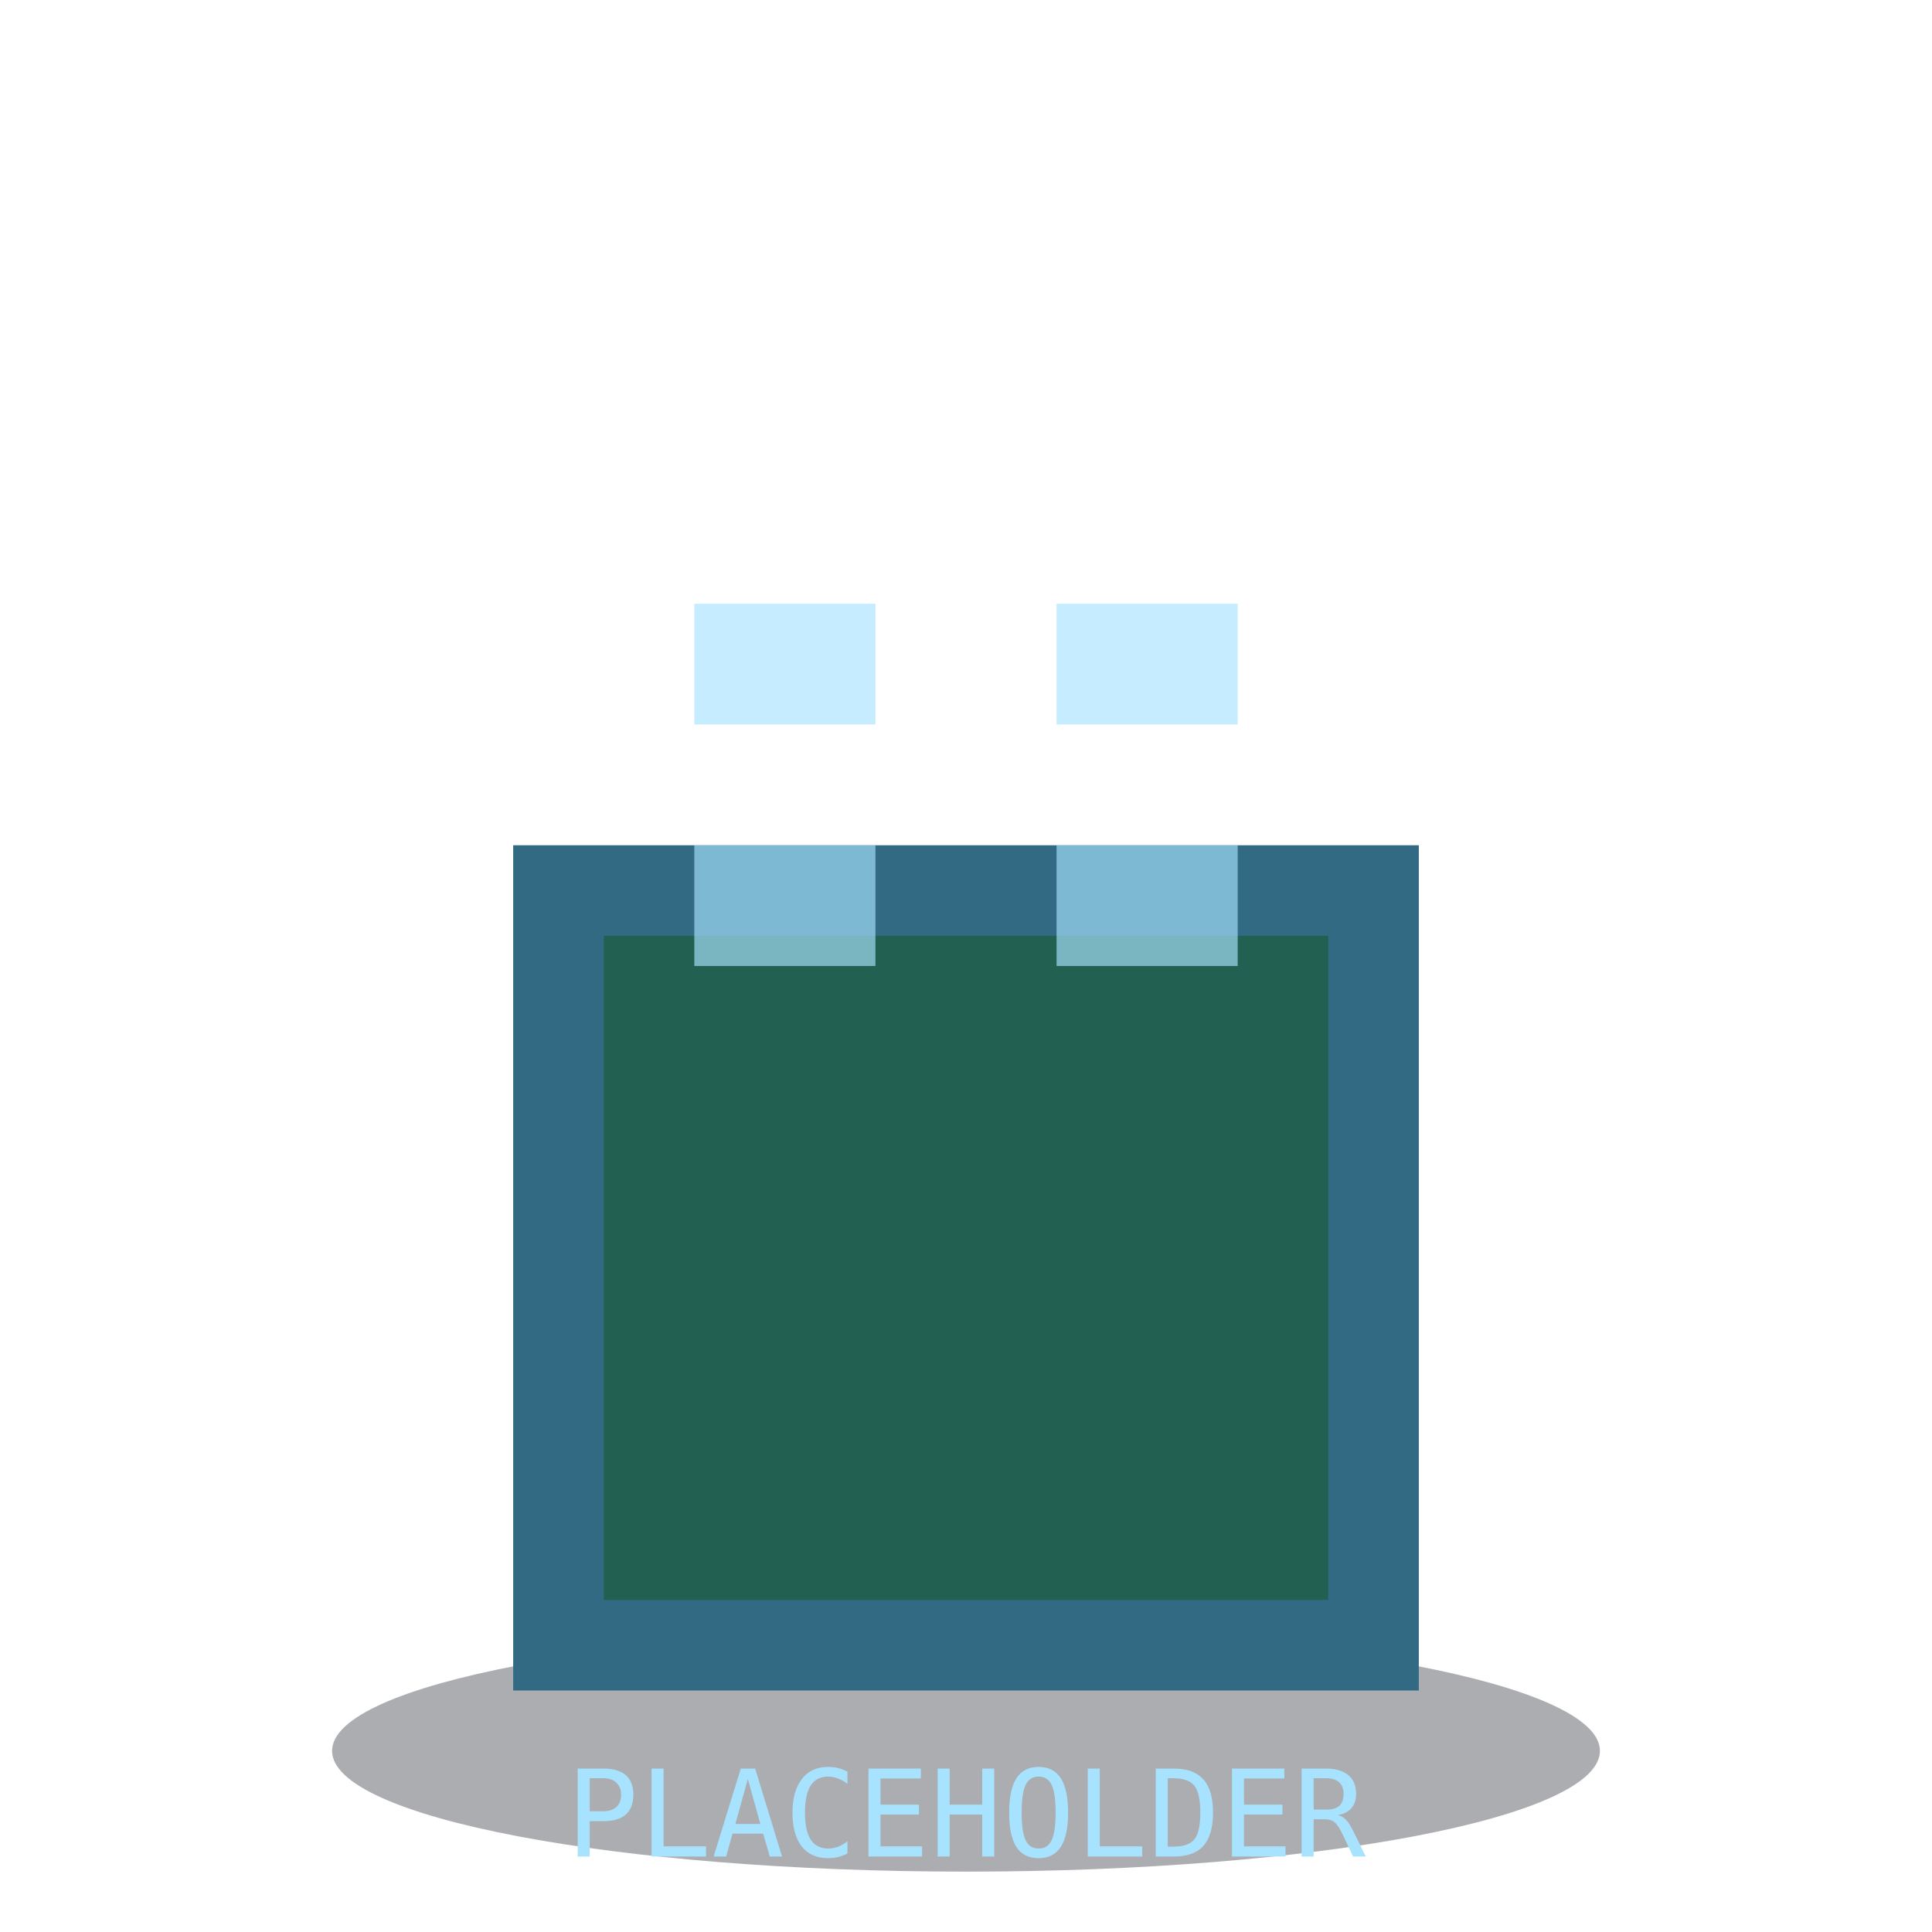
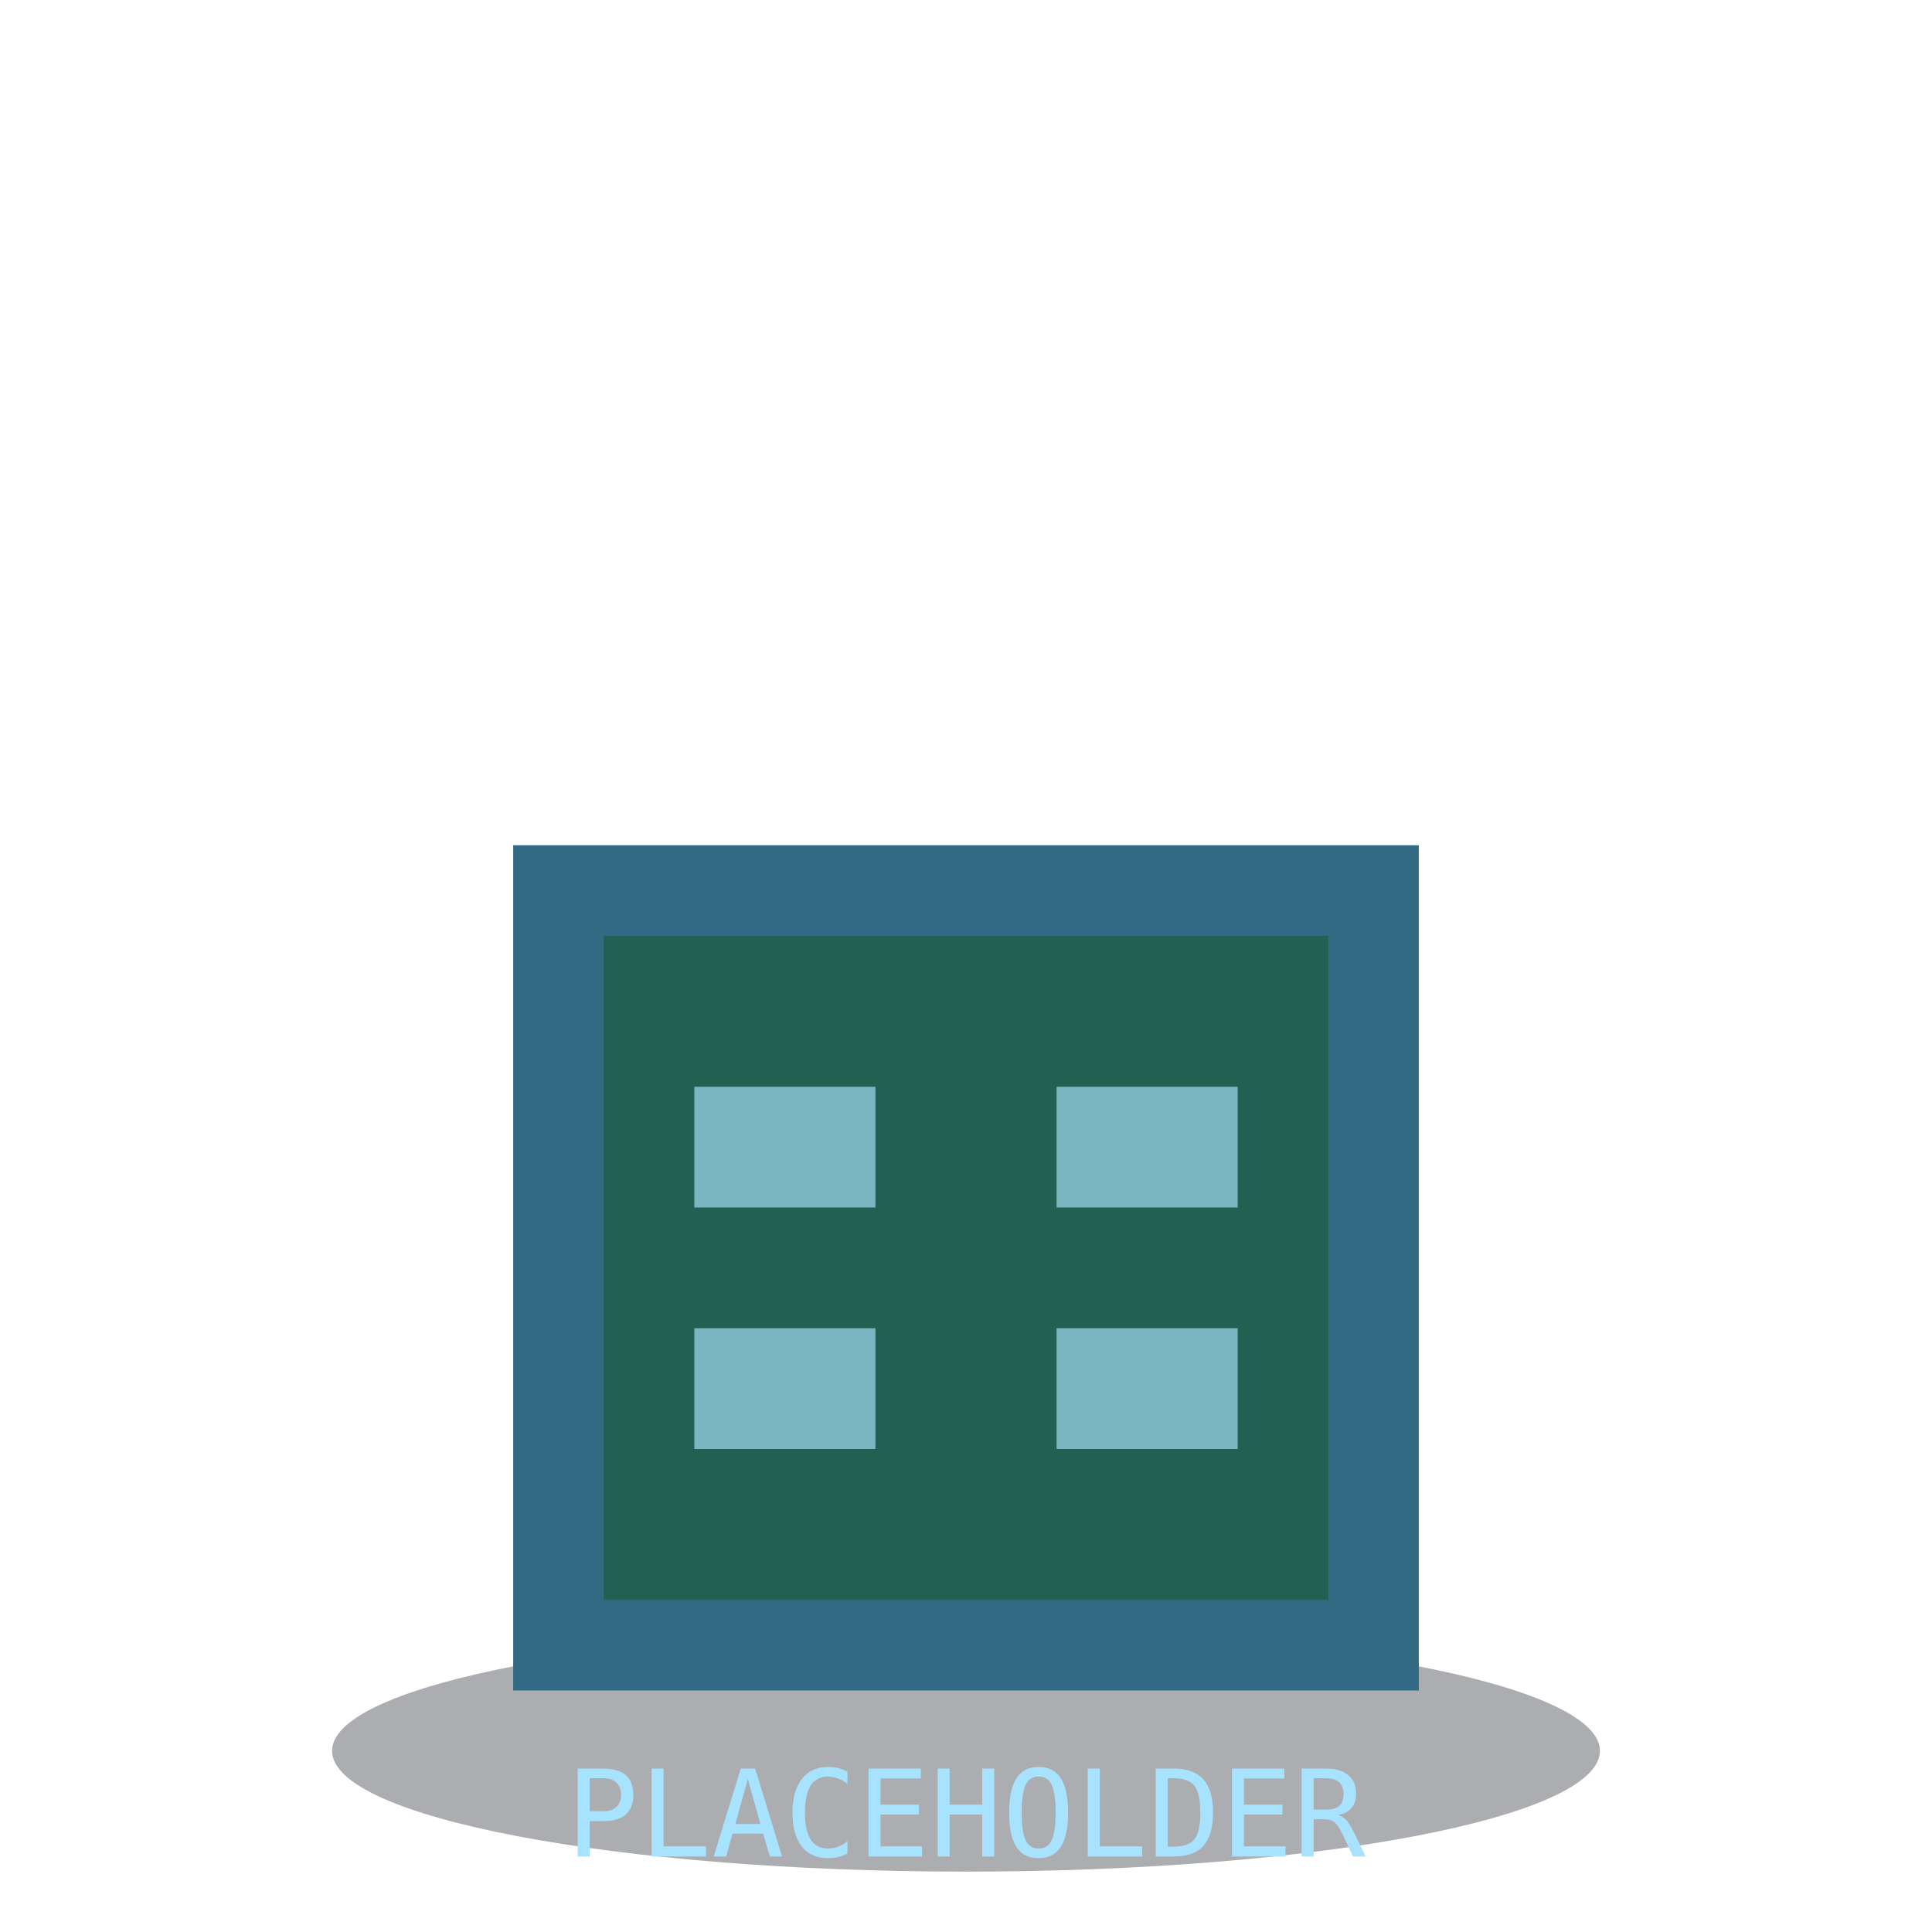
<svg xmlns="http://www.w3.org/2000/svg" width="128" height="128" viewBox="0 0 128 128" role="img" aria-label="VibeGear2 placeholder art">
  <rect width="128" height="128" fill="none" />
  <ellipse cx="64" cy="116" rx="42" ry="8" fill="#10151f" opacity="0.35" />
  <rect x="34" y="56" width="60" height="56" fill="#326a84" />
  <rect x="40" y="62" width="48" height="44" fill="#1f5e45" opacity="0.82" />
-   <rect x="46" y="40" width="12" height="8" fill="#a7e3ff" opacity="0.65" />
-   <rect x="70" y="40" width="12" height="8" fill="#a7e3ff" opacity="0.65" />
-   <rect x="46" y="56" width="12" height="8" fill="#a7e3ff" opacity="0.65" />
-   <rect x="70" y="56" width="12" height="8" fill="#a7e3ff" opacity="0.65" />
+   <rect x="46" y="72" width="12" height="8" fill="#a7e3ff" opacity="0.65" />
+   <rect x="70" y="72" width="12" height="8" fill="#a7e3ff" opacity="0.65" />
+   <rect x="46" y="88" width="12" height="8" fill="#a7e3ff" opacity="0.65" />
+   <rect x="70" y="88" width="12" height="8" fill="#a7e3ff" opacity="0.65" />
  <text x="64" y="123" text-anchor="middle" font-family="monospace" font-size="8" fill="#a7e3ff">PLACEHOLDER</text>
</svg>
